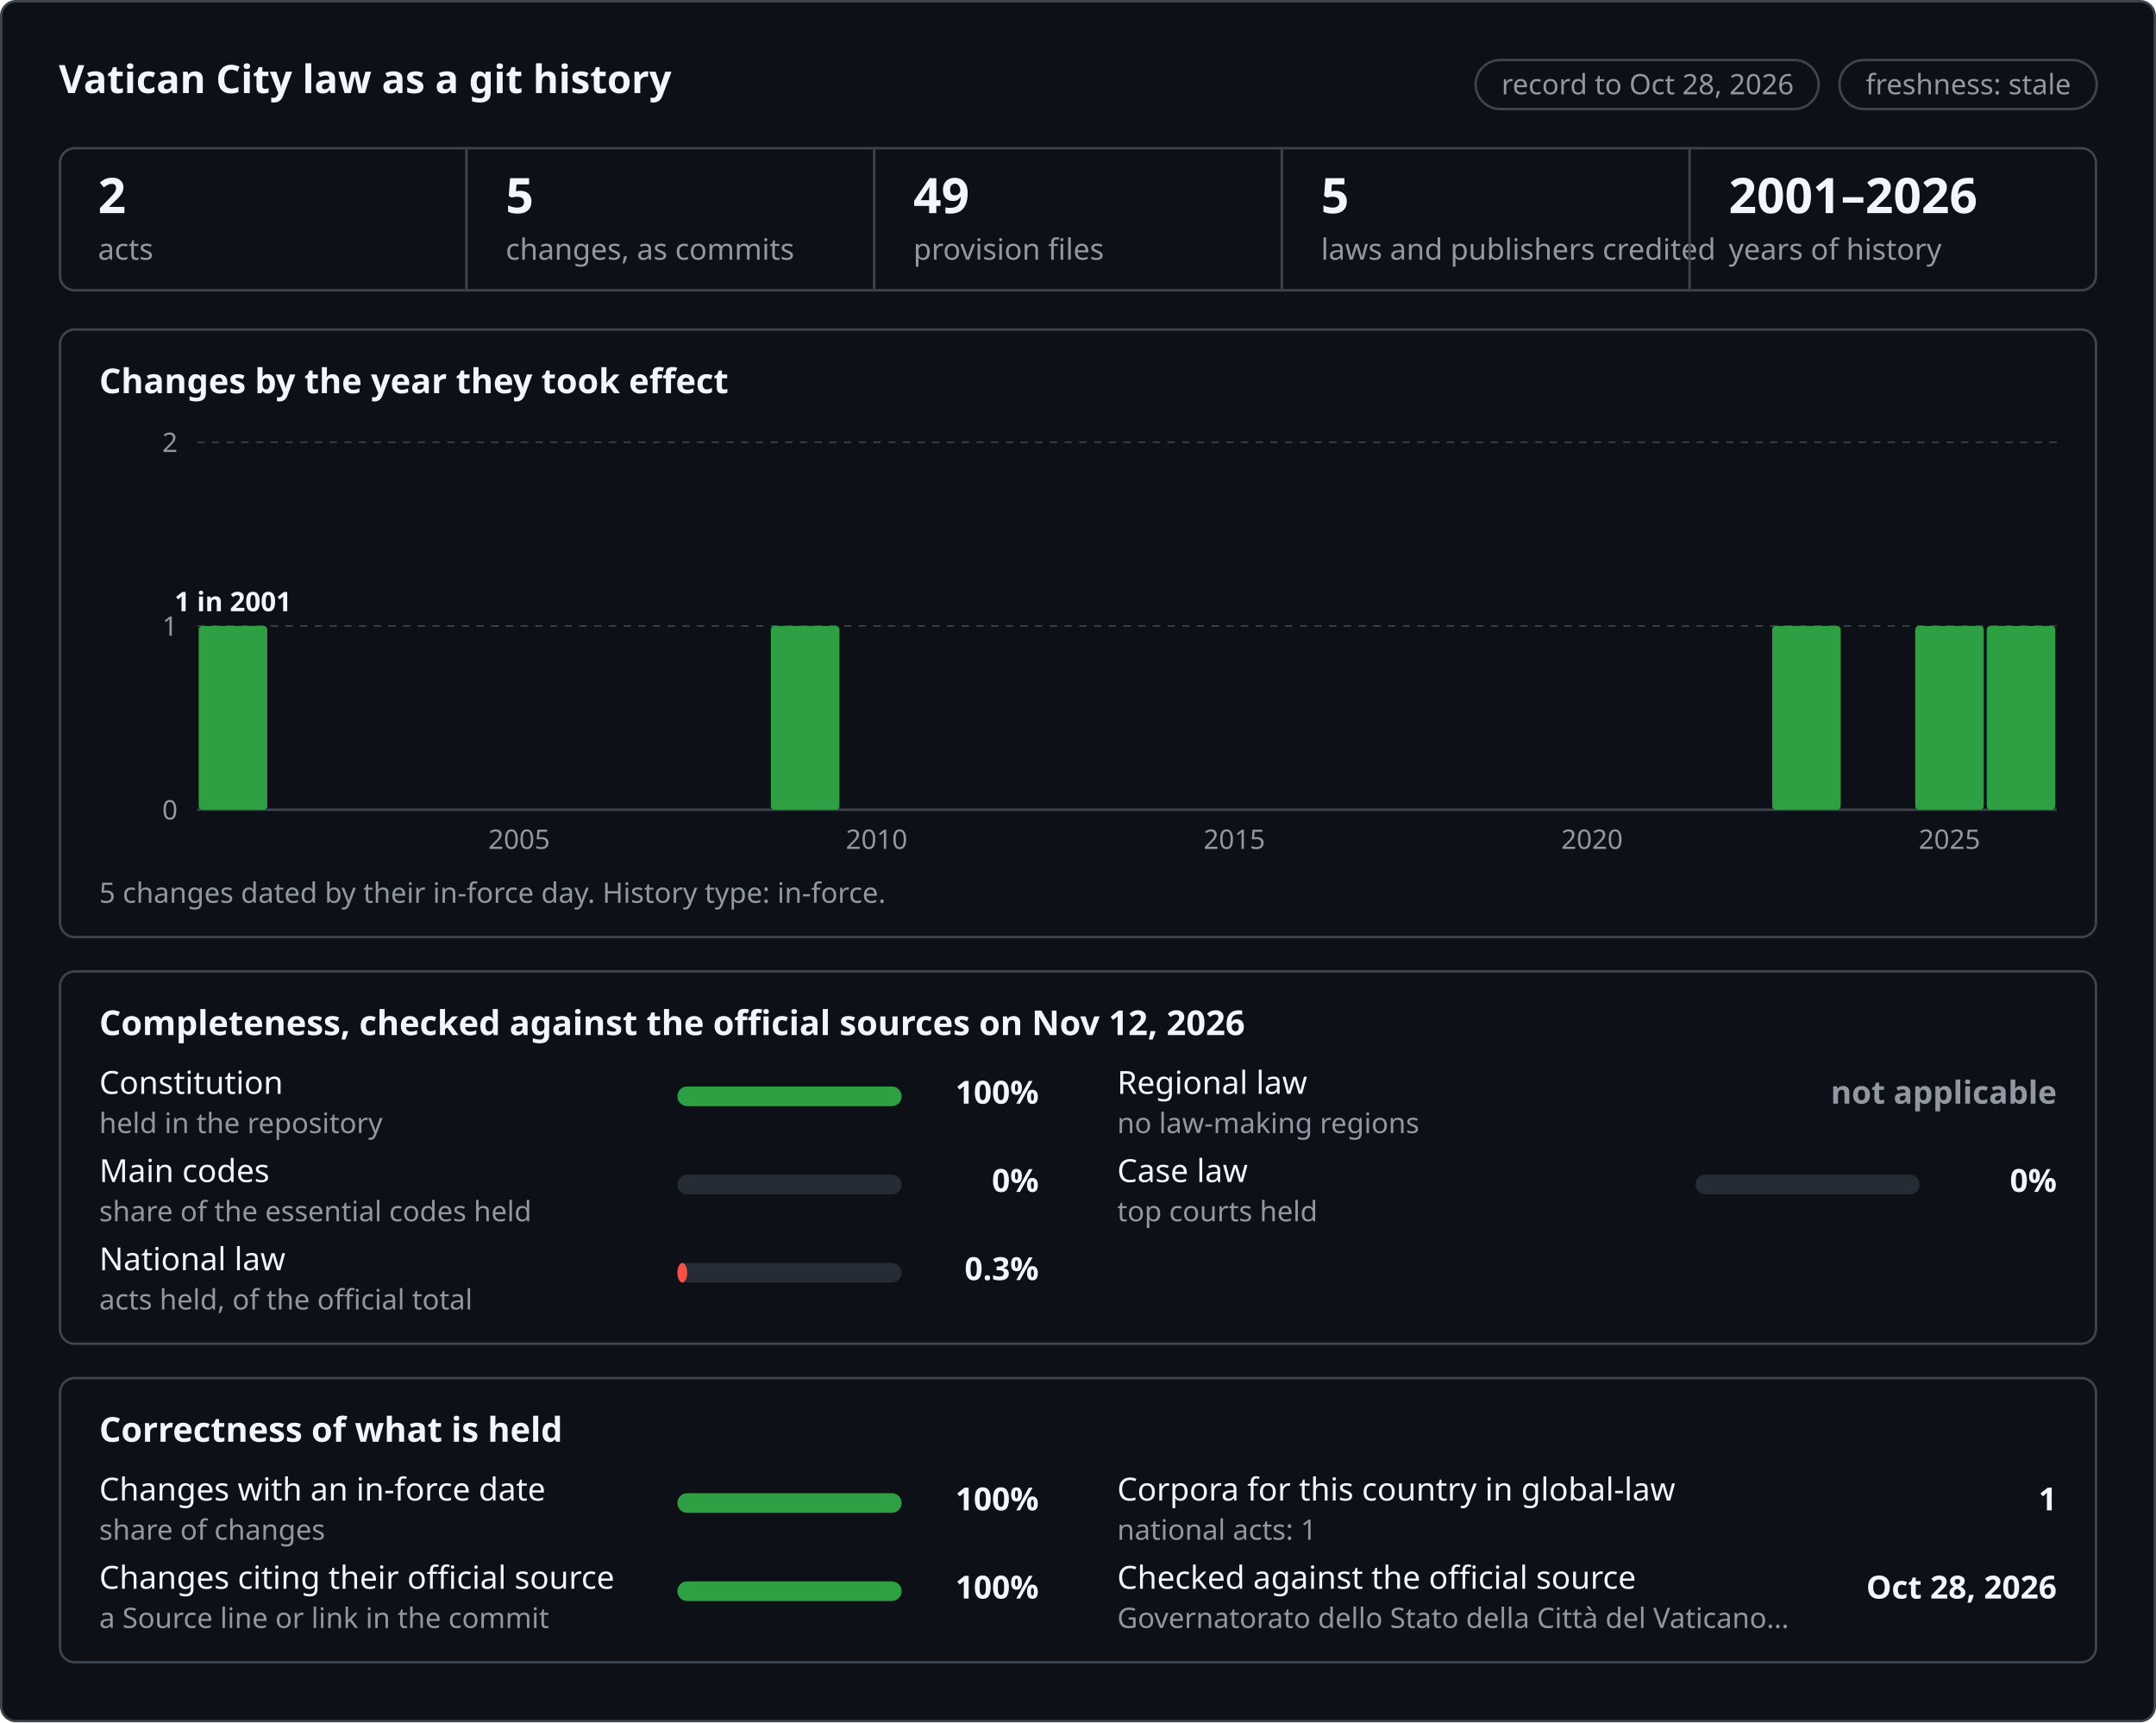
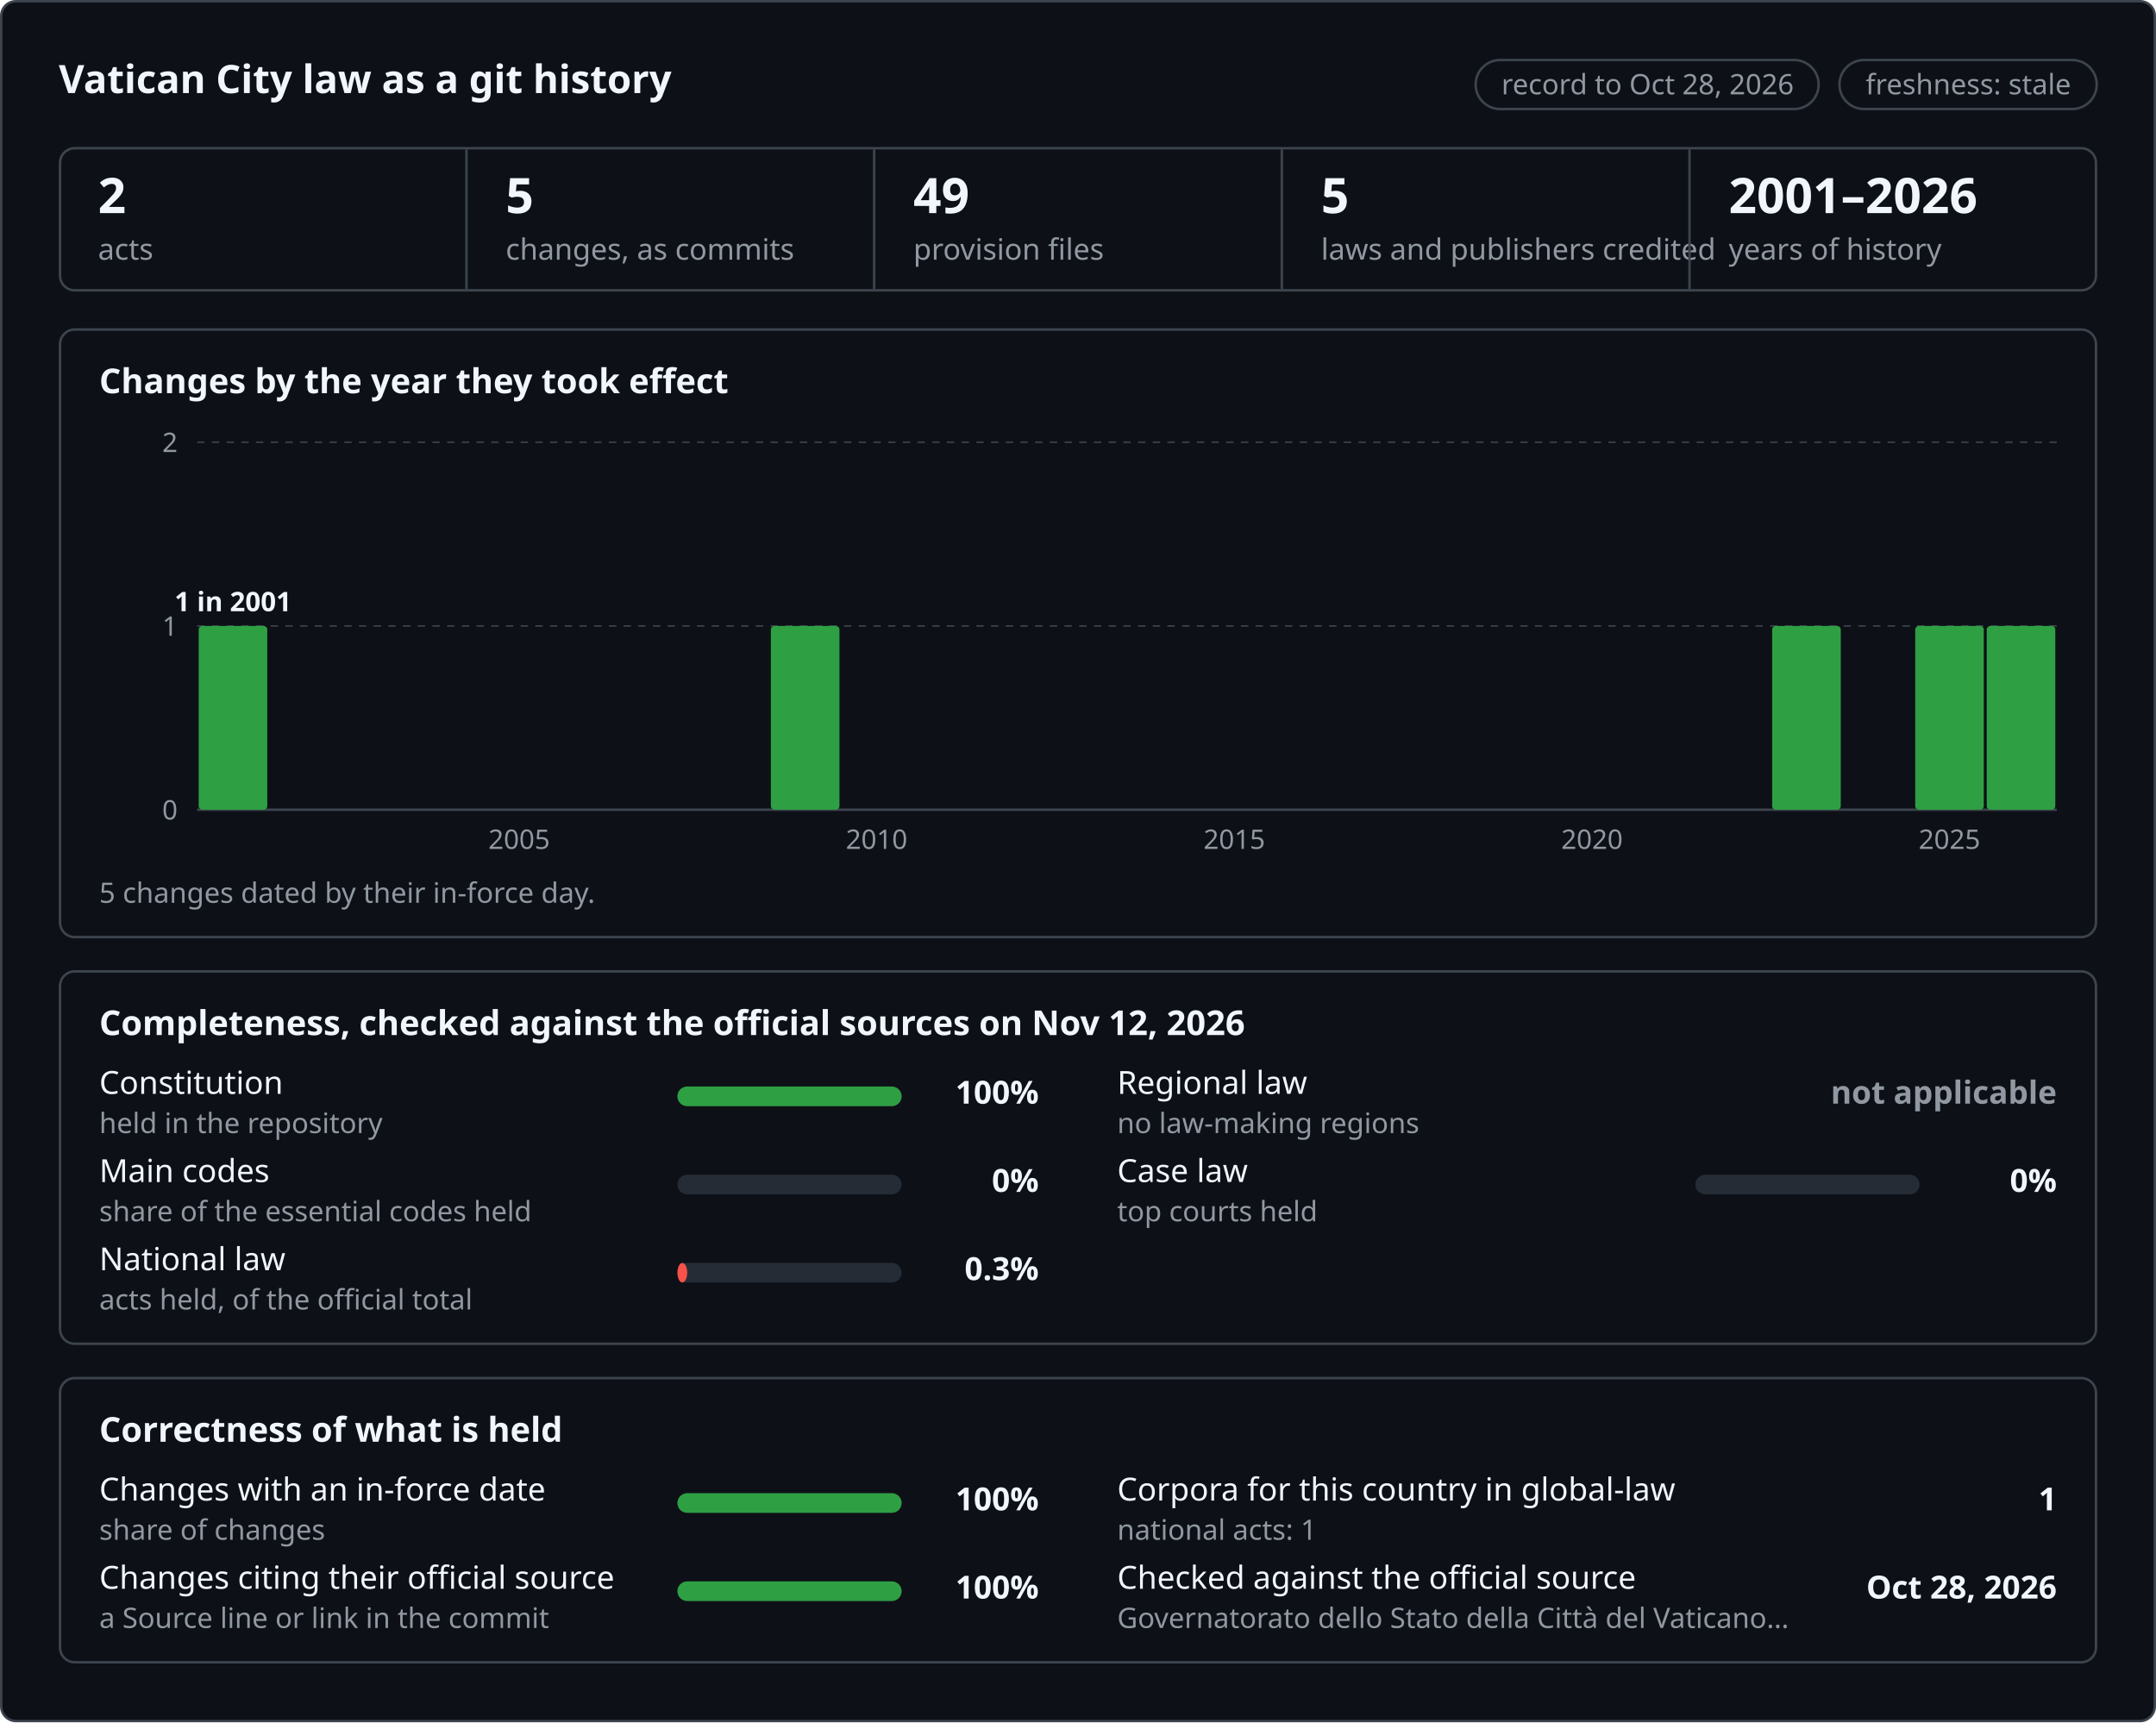
<svg xmlns="http://www.w3.org/2000/svg" width="880" height="703" viewBox="0 0 880 703" font-family="-apple-system,BlinkMacSystemFont,Segoe UI,Noto Sans,Helvetica,Arial,sans-serif">
  <rect x="0.5" y="0.5" width="879" height="702" rx="6" fill="#0d1117" stroke="#3d444d" />
  <text x="24" y="38" font-size="16" font-weight="600" fill="#f0f6fc">Vatican City law as a git history</text>
  <rect x="602.3" y="24.5" width="140" height="20" rx="10" fill="none" stroke="#3d444d" />
  <text x="672.5" y="38.5" font-size="11.5" font-weight="500" text-anchor="middle" fill="#9198a1">record to Oct 28, 2026</text>
  <rect x="750.8" y="24.5" width="105" height="20" rx="10" fill="none" stroke="#3d444d" />
  <text x="803.4" y="38.5" font-size="11.5" font-weight="500" text-anchor="middle" fill="#9198a1">freshness: stale</text>
  <rect x="24.5" y="60.5" width="831" height="58" rx="6" fill="#0d1117" stroke="#3d444d" />
  <text x="40.0" y="87" font-size="20" font-weight="600" fill="#f0f6fc">2</text>
  <text x="40.0" y="106" font-size="12" fill="#9198a1">acts</text>
  <line x1="190.4" y1="61" x2="190.4" y2="118" stroke="#3d444d" />
  <text x="206.4" y="87" font-size="20" font-weight="600" fill="#f0f6fc">5</text>
  <text x="206.4" y="106" font-size="12" fill="#9198a1">changes, as commits</text>
  <line x1="356.8" y1="61" x2="356.8" y2="118" stroke="#3d444d" />
  <text x="372.8" y="87" font-size="20" font-weight="600" fill="#f0f6fc">49</text>
  <text x="372.8" y="106" font-size="12" fill="#9198a1">provision files</text>
  <line x1="523.2" y1="61" x2="523.2" y2="118" stroke="#3d444d" />
  <text x="539.2" y="87" font-size="20" font-weight="600" fill="#f0f6fc">5</text>
  <text x="539.2" y="106" font-size="12" fill="#9198a1" textLength="142" lengthAdjust="spacingAndGlyphs">laws and publishers credited</text>
  <line x1="689.6" y1="61" x2="689.6" y2="118" stroke="#3d444d" />
  <text x="705.6" y="87" font-size="20" font-weight="600" fill="#f0f6fc">2001–2026</text>
  <text x="705.6" y="106" font-size="12" fill="#9198a1">years of history</text>
  <rect x="24.5" y="134.5" width="831" height="248" rx="6" fill="#0d1117" stroke="#3d444d" />
  <text x="40.5" y="160.5" font-size="14" font-weight="600" fill="#f0f6fc">Changes by the year they took effect</text>
  <line x1="80.5" y1="330.5" x2="839.5" y2="330.5" stroke="#3d444d" stroke-width="1" />
  <text x="72.5" y="334.5" font-size="11" text-anchor="end" fill="#9198a1">0</text>
  <line x1="80.5" y1="255.5" x2="839.5" y2="255.5" stroke="#3d444d" stroke-width="0.6" stroke-dasharray="3 3" />
  <text x="72.5" y="259.5" font-size="11" text-anchor="end" fill="#9198a1">1</text>
  <line x1="80.5" y1="180.5" x2="839.5" y2="180.5" stroke="#3d444d" stroke-width="0.6" stroke-dasharray="3 3" />
  <text x="72.5" y="184.5" font-size="11" text-anchor="end" fill="#9198a1">2</text>
  <rect x="81.10" y="255.5" width="27.99" height="75.0" rx="1.5" fill="#2ea043" />
  <text x="95.1" y="249.5" font-size="11" font-weight="600" text-anchor="middle" fill="#f0f6fc">1 in 2001</text>
  <text x="211.9" y="346.5" font-size="11" text-anchor="middle" fill="#9198a1">2005</text>
  <rect x="314.64" y="255.5" width="27.99" height="75.0" rx="1.5" fill="#2ea043" />
  <text x="357.8" y="346.5" font-size="11" text-anchor="middle" fill="#9198a1">2010</text>
  <text x="503.8" y="346.5" font-size="11" text-anchor="middle" fill="#9198a1">2015</text>
  <text x="649.8" y="346.5" font-size="11" text-anchor="middle" fill="#9198a1">2020</text>
  <rect x="723.33" y="255.5" width="27.99" height="75.0" rx="1.5" fill="#2ea043" />
  <rect x="781.72" y="255.5" width="27.99" height="75.0" rx="1.5" fill="#2ea043" />
  <text x="795.7" y="346.5" font-size="11" text-anchor="middle" fill="#9198a1">2025</text>
  <rect x="810.91" y="255.5" width="27.99" height="75.0" rx="1.5" fill="#2ea043" />
-   <text x="40.5" y="368.5" font-size="11.5" fill="#9198a1">5 changes dated by their in-force day. History type: in-force.</text>
+   <text x="40.5" y="368.5" font-size="11.5" fill="#9198a1">5 changes dated by their in-force day.</text>
  <rect x="24.5" y="396.5" width="831" height="152" rx="6" fill="#0d1117" stroke="#3d444d" />
  <text x="40.5" y="422.5" font-size="14" font-weight="600" fill="#f0f6fc">Completeness, checked against the official sources on Nov 12, 2026</text>
  <text x="40.5" y="446.5" font-size="13" fill="#f0f6fc">Constitution</text>
  <text x="40.5" y="462.5" font-size="11.5" fill="#9198a1">held in the repository</text>
  <g>
    <rect x="276.5" y="443.5" width="91.5" height="8" rx="4" fill="#262c36" />
    <rect x="276.5" y="443.5" width="91.5" height="8" rx="4" fill="#2ea043" />
  </g>
  <text x="424.0" y="450.5" font-size="13" font-weight="600" text-anchor="end" fill="#f0f6fc">100%</text>
  <text x="40.5" y="482.5" font-size="13" fill="#f0f6fc">Main codes</text>
  <text x="40.5" y="498.5" font-size="11.5" fill="#9198a1">share of the essential codes held</text>
  <g>
    <rect x="276.5" y="479.5" width="91.5" height="8" rx="4" fill="#262c36" />
  </g>
  <text x="424.0" y="486.5" font-size="13" font-weight="600" text-anchor="end" fill="#f0f6fc">0%</text>
  <text x="40.5" y="518.5" font-size="13" fill="#f0f6fc">National law</text>
  <text x="40.5" y="534.5" font-size="11.5" fill="#9198a1">acts held, of the official total</text>
  <g>
    <rect x="276.5" y="515.5" width="91.5" height="8" rx="4" fill="#262c36" />
    <rect x="276.5" y="515.5" width="4.0" height="8" rx="4" fill="#f85149" />
  </g>
  <text x="424.0" y="522.5" font-size="13" font-weight="600" text-anchor="end" fill="#f0f6fc">0.3%</text>
  <text x="456.0" y="446.5" font-size="13" fill="#f0f6fc">Regional law</text>
  <text x="456.0" y="462.5" font-size="11.5" fill="#9198a1">no law-making regions</text>
  <text x="839.5" y="450.5" font-size="13" font-weight="600" text-anchor="end" fill="#9198a1">not applicable</text>
  <text x="456.0" y="482.5" font-size="13" fill="#f0f6fc">Case law</text>
  <text x="456.0" y="498.5" font-size="11.5" fill="#9198a1">top courts held</text>
  <g>
    <rect x="692.0" y="479.5" width="91.5" height="8" rx="4" fill="#262c36" />
  </g>
  <text x="839.5" y="486.5" font-size="13" font-weight="600" text-anchor="end" fill="#f0f6fc">0%</text>
  <rect x="24.5" y="562.5" width="831" height="116" rx="6" fill="#0d1117" stroke="#3d444d" />
  <text x="40.5" y="588.5" font-size="14" font-weight="600" fill="#f0f6fc">Correctness of what is held</text>
  <text x="40.5" y="612.5" font-size="13" fill="#f0f6fc">Changes with an in-force date</text>
  <text x="40.5" y="628.5" font-size="11.5" fill="#9198a1">share of changes</text>
  <g>
    <rect x="276.5" y="609.5" width="91.5" height="8" rx="4" fill="#262c36" />
    <rect x="276.5" y="609.5" width="91.5" height="8" rx="4" fill="#2ea043" />
  </g>
  <text x="424.0" y="616.5" font-size="13" font-weight="600" text-anchor="end" fill="#f0f6fc">100%</text>
  <text x="40.5" y="648.5" font-size="13" fill="#f0f6fc">Changes citing their official source</text>
  <text x="40.5" y="664.5" font-size="11.5" fill="#9198a1">a Source line or link in the commit</text>
  <g>
    <rect x="276.5" y="645.5" width="91.5" height="8" rx="4" fill="#262c36" />
    <rect x="276.5" y="645.5" width="91.5" height="8" rx="4" fill="#2ea043" />
  </g>
  <text x="424.0" y="652.5" font-size="13" font-weight="600" text-anchor="end" fill="#f0f6fc">100%</text>
  <text x="456.0" y="612.5" font-size="13" fill="#f0f6fc">Corpora for this country in global-law</text>
  <text x="456.0" y="628.5" font-size="11.5" fill="#9198a1">national acts: 1</text>
  <text x="839.5" y="616.5" font-size="13" font-weight="600" text-anchor="end" fill="#f0f6fc">1</text>
  <text x="456.0" y="648.5" font-size="13" fill="#f0f6fc">Checked against the official source</text>
  <text x="456.0" y="664.5" font-size="11.5" fill="#9198a1">Governatorato dello Stato della Città del Vaticano…</text>
  <text x="839.5" y="652.5" font-size="13" font-weight="600" text-anchor="end" fill="#f0f6fc">Oct 28, 2026</text>
</svg>
